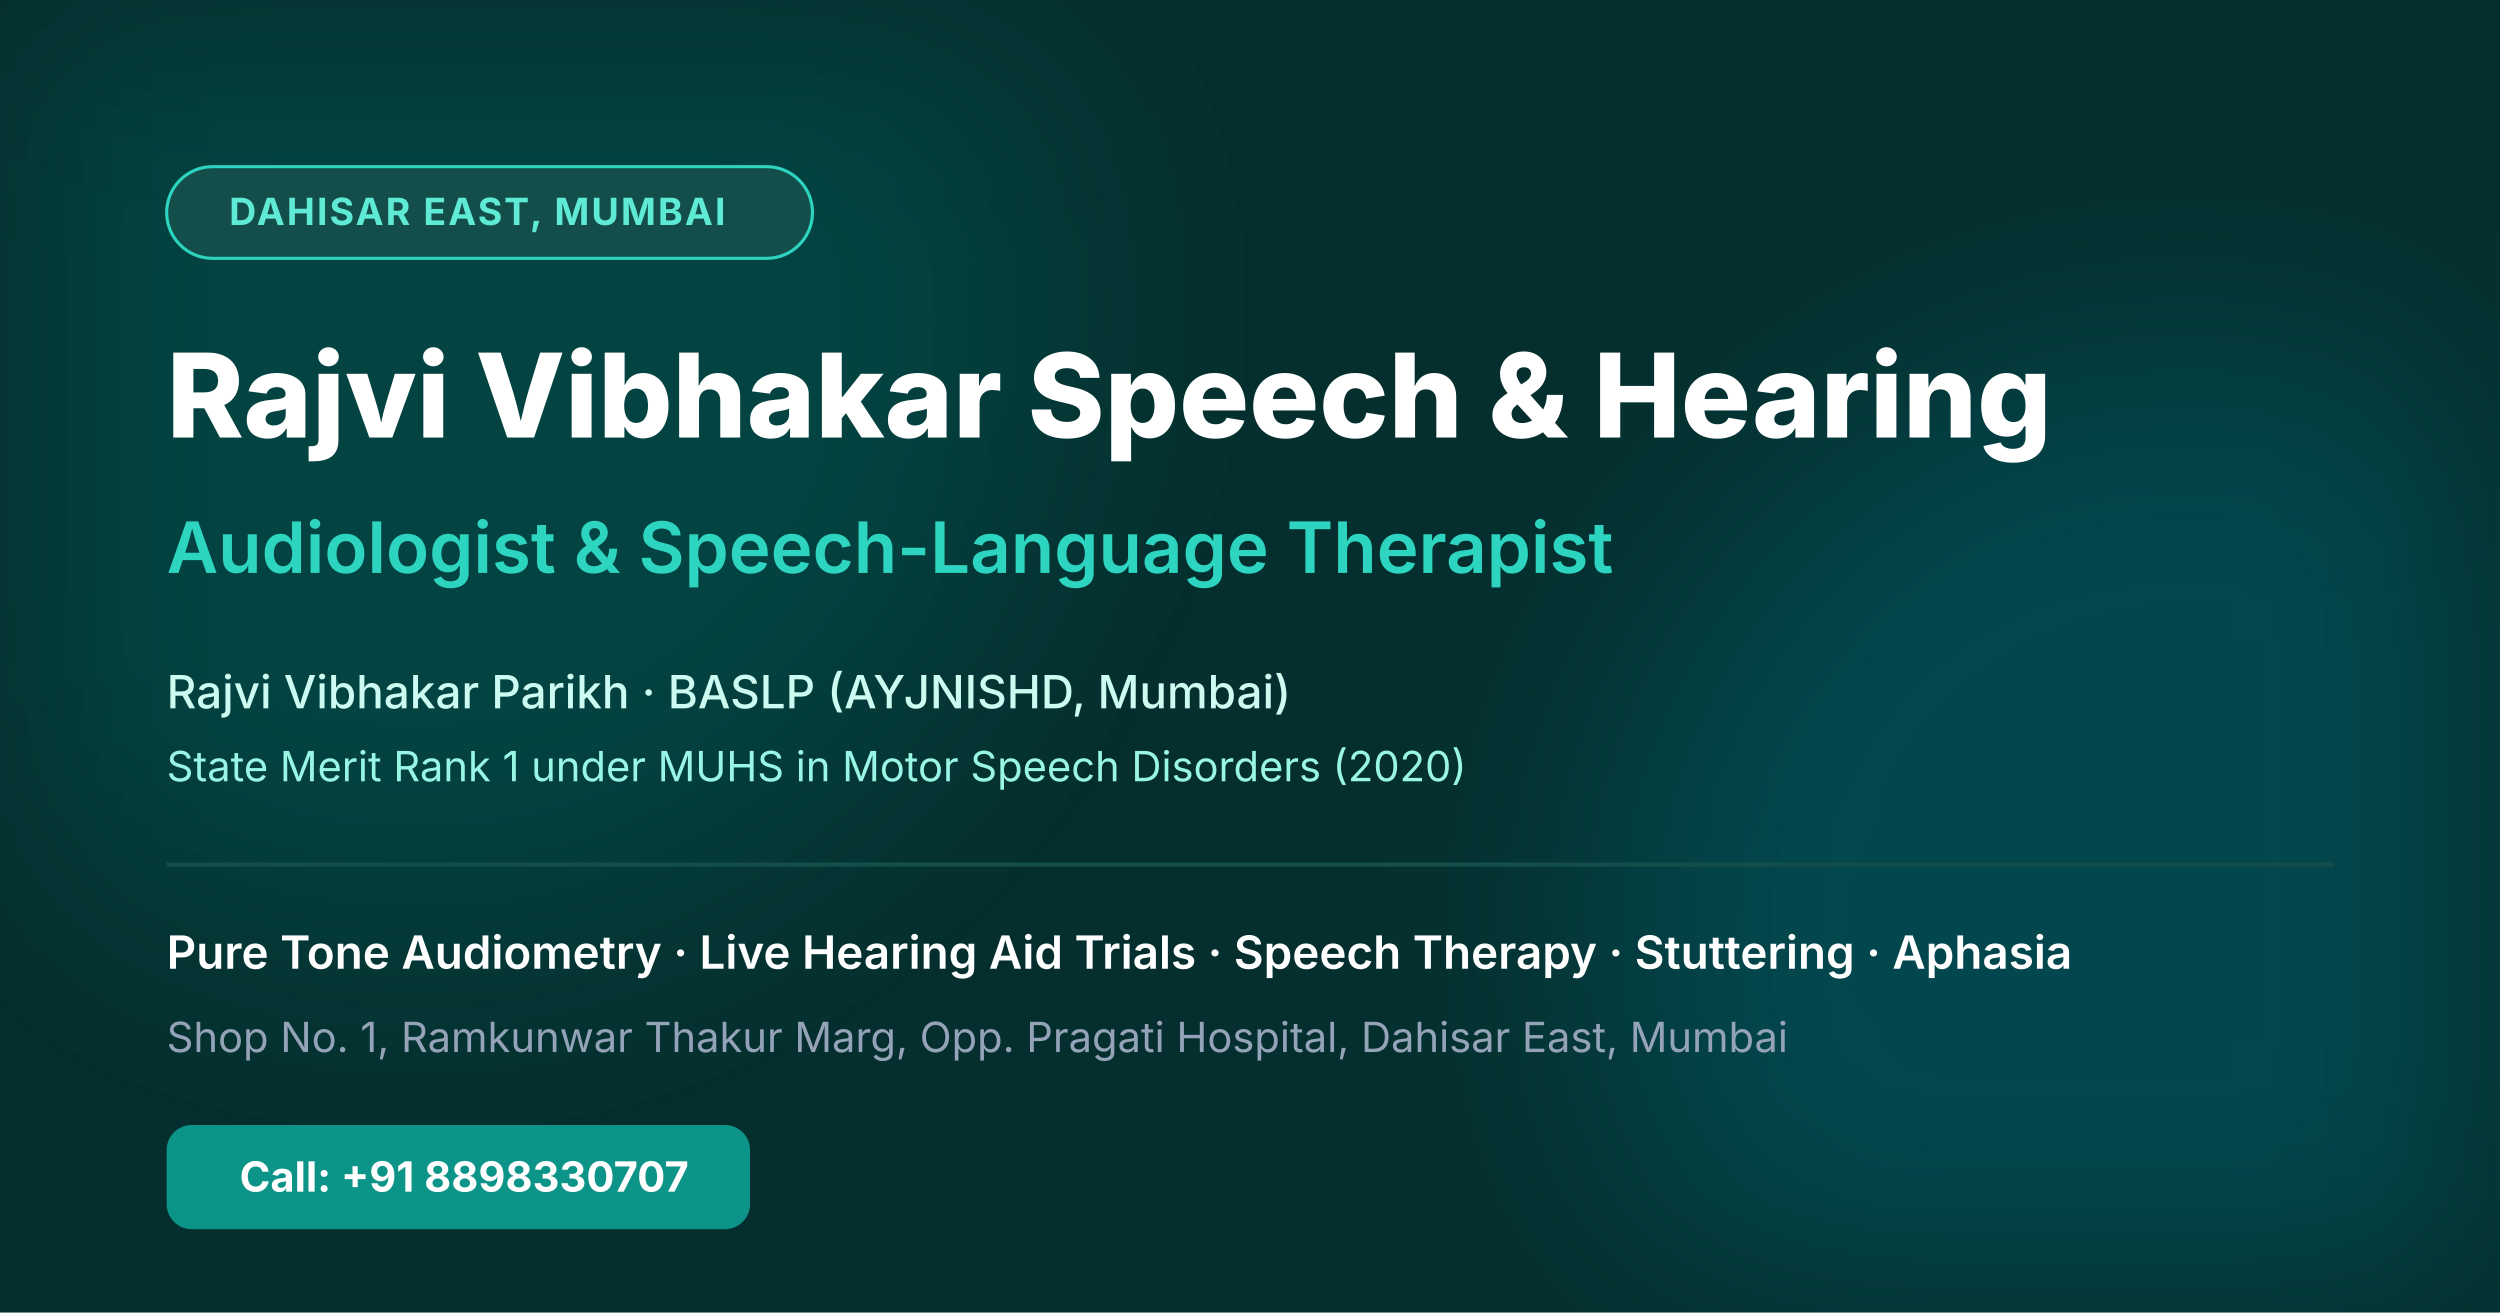
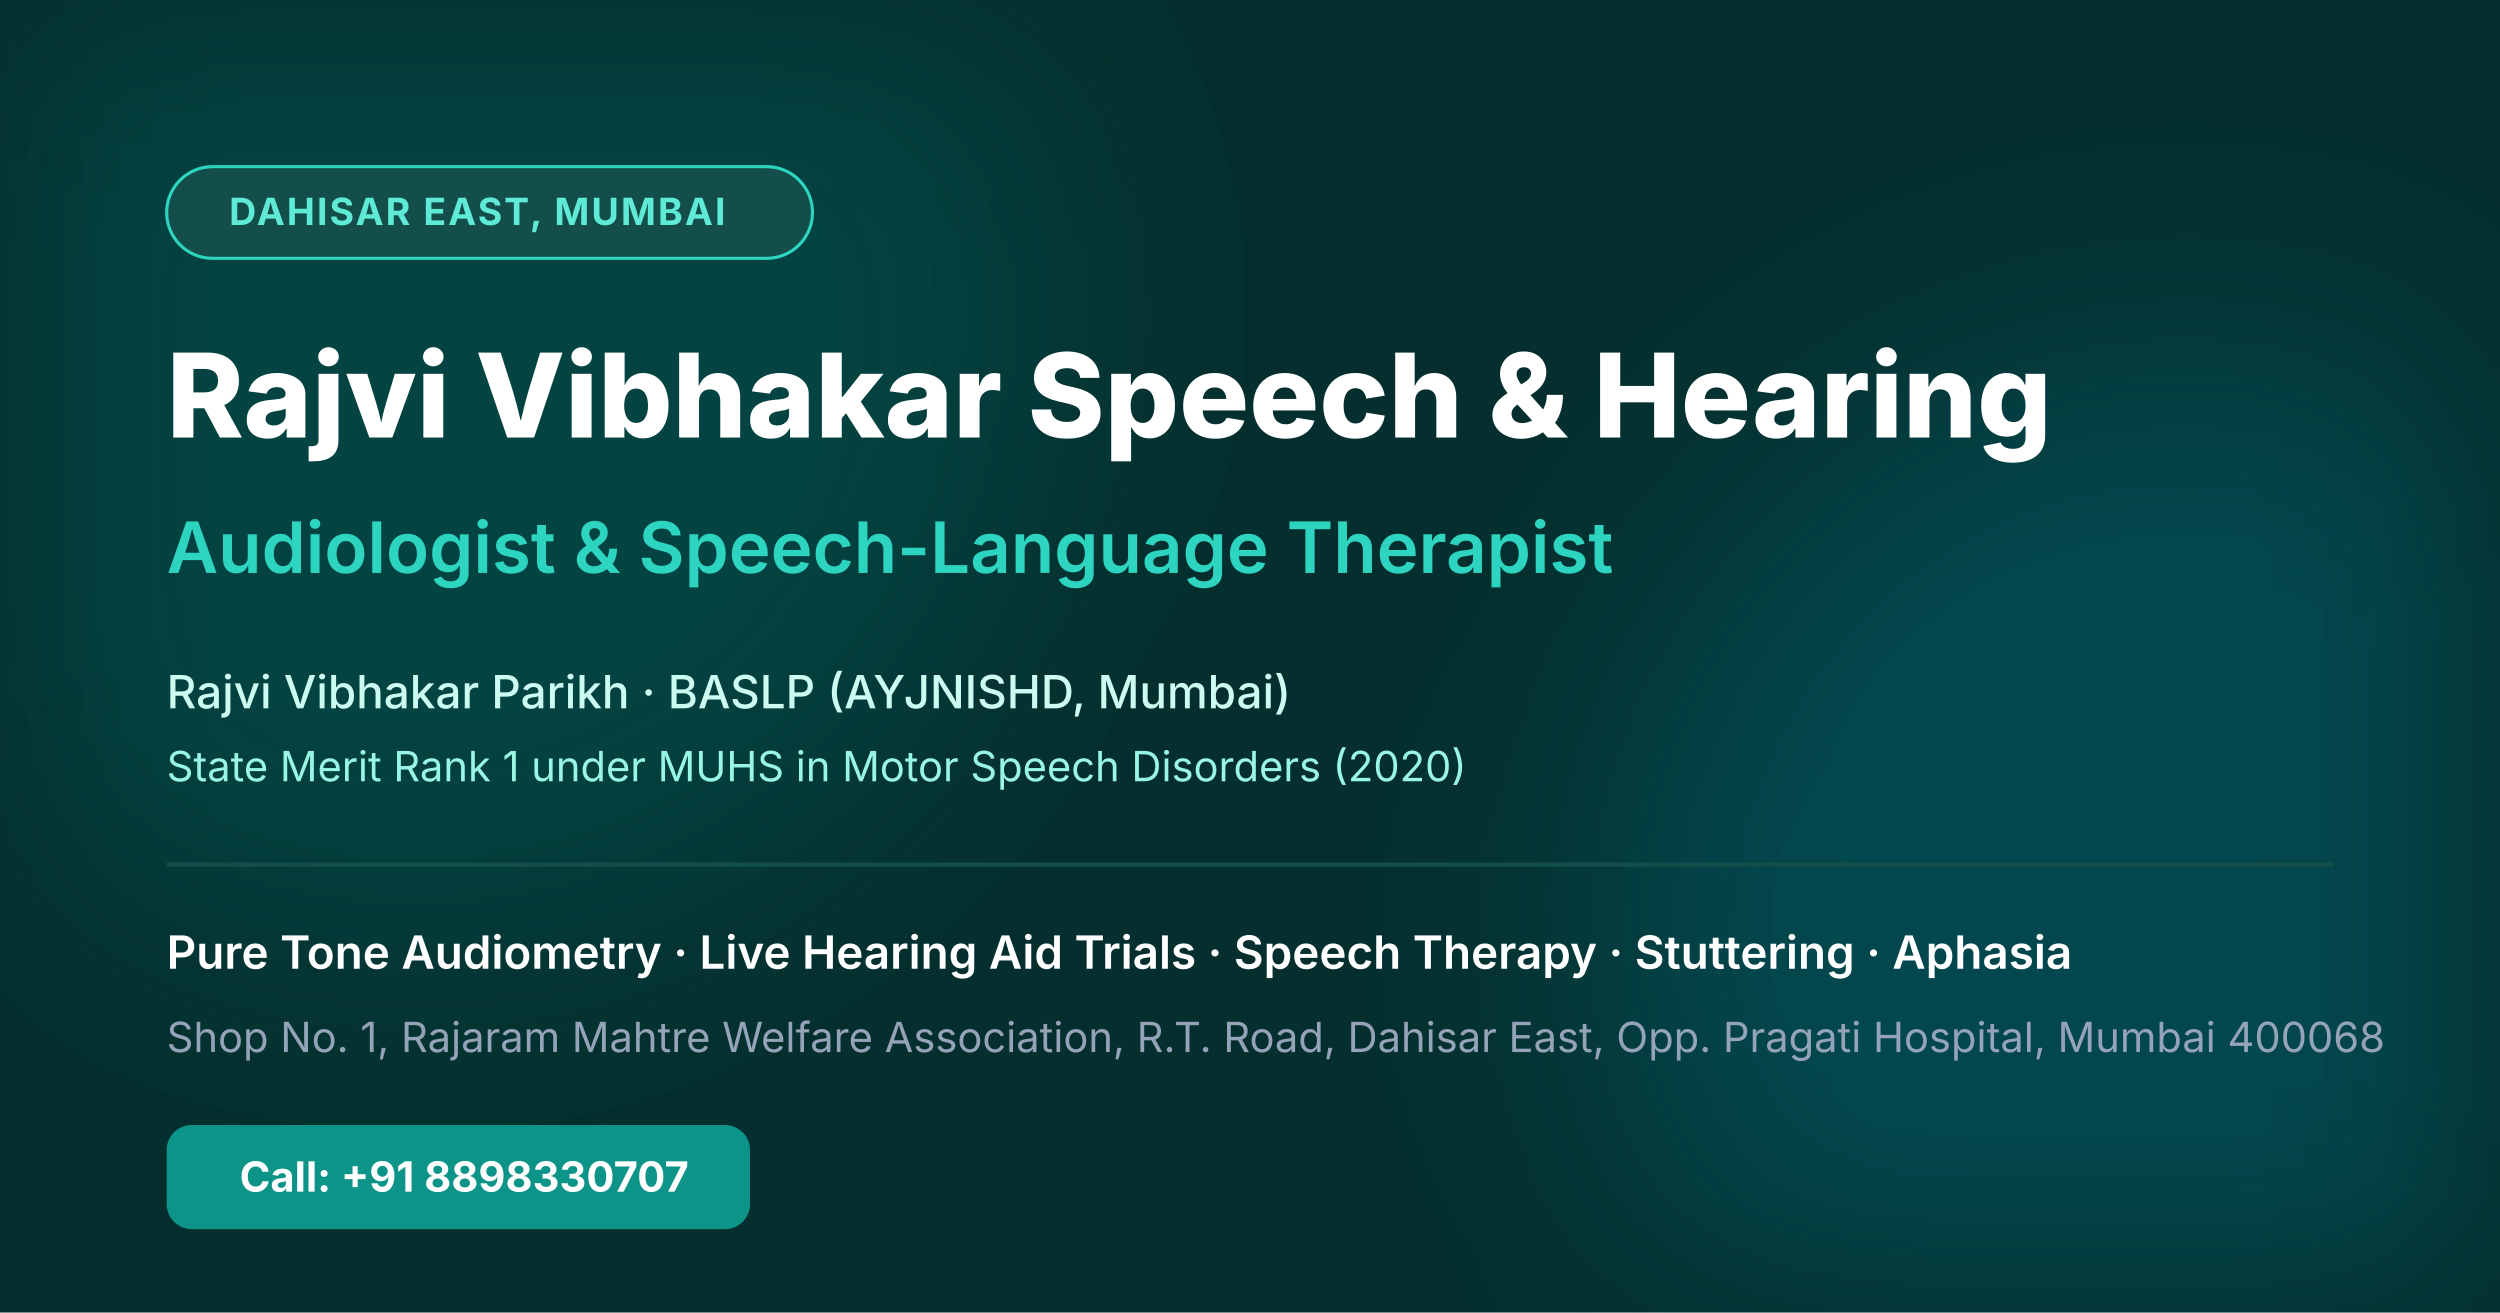
<svg xmlns="http://www.w3.org/2000/svg" width="1200" height="630" viewBox="0 0 1200 630" fill="none">
  <rect width="1200" height="630" fill="#042f2e" />
  <circle cx="200" cy="150" r="300" fill="#0f766e" fill-opacity="0.3" filter="blur(60px)" />
  <circle cx="1050" cy="450" r="280" fill="#0891b2" fill-opacity="0.25" filter="blur(60px)" />
  <rect x="80" y="80" width="310" height="44" rx="22" fill="#134e4a" stroke="#2dd4bf" stroke-width="1.5" />
  <text x="110" y="108" fill="#5eead4" font-family="system-ui, -apple-system, sans-serif" font-size="18" font-weight="700" letter-spacing="1">DAHISAR EAST, MUMBAI</text>
  <text x="80" y="210" fill="#ffffff" font-family="system-ui, -apple-system, sans-serif" font-size="56" font-weight="800">Rajvi Vibhakar Speech &amp; Hearing</text>
  <text x="80" y="275" fill="#2dd4bf" font-family="system-ui, -apple-system, sans-serif" font-size="34" font-weight="600">Audiologist &amp; Speech-Language Therapist</text>
  <text x="80" y="340" fill="#ccfbf1" font-family="system-ui, -apple-system, sans-serif" font-size="22" font-weight="500">Rajvi Vibhakar Parikh · BASLP (AYJNISHD, Mumbai)</text>
  <text x="80" y="375" fill="#99f6e4" font-family="system-ui, -apple-system, sans-serif" font-size="20">State Merit Rank 1 under MUHS in Motor Speech Disorders (2020)</text>
  <line x1="80" y1="415" x2="1120" y2="415" stroke="#134e4a" stroke-width="2" />
  <text x="80" y="465" fill="#ffffff" font-family="system-ui, -apple-system, sans-serif" font-size="22" font-weight="600">Pure Tone Audiometry · Live Hearing Aid Trials · Speech Therapy · Stuttering · Aphasia</text>
-   <text x="80" y="505" fill="#94a3b8" font-family="system-ui, -apple-system, sans-serif" font-size="20">Shop No. 1, Ramkunwar Thakur Marg, Opp. Pragati Hospital, Dahisar East, Mumbai</text>
+   <text x="80" y="505" fill="#94a3b8" font-family="system-ui, -apple-system, sans-serif" font-size="20">Shop No. 1, Rajaram Mahtre Welfare Association, R.T. Road, Dahisar East, Opp. Pragati Hospital, Mumbai 400068</text>
  <rect x="80" y="540" width="280" height="50" rx="12" fill="#0d9488" />
  <text x="115" y="572" fill="#ffffff" font-family="system-ui, -apple-system, sans-serif" font-size="20" font-weight="700">Call: +91 8898330707</text>
</svg>
